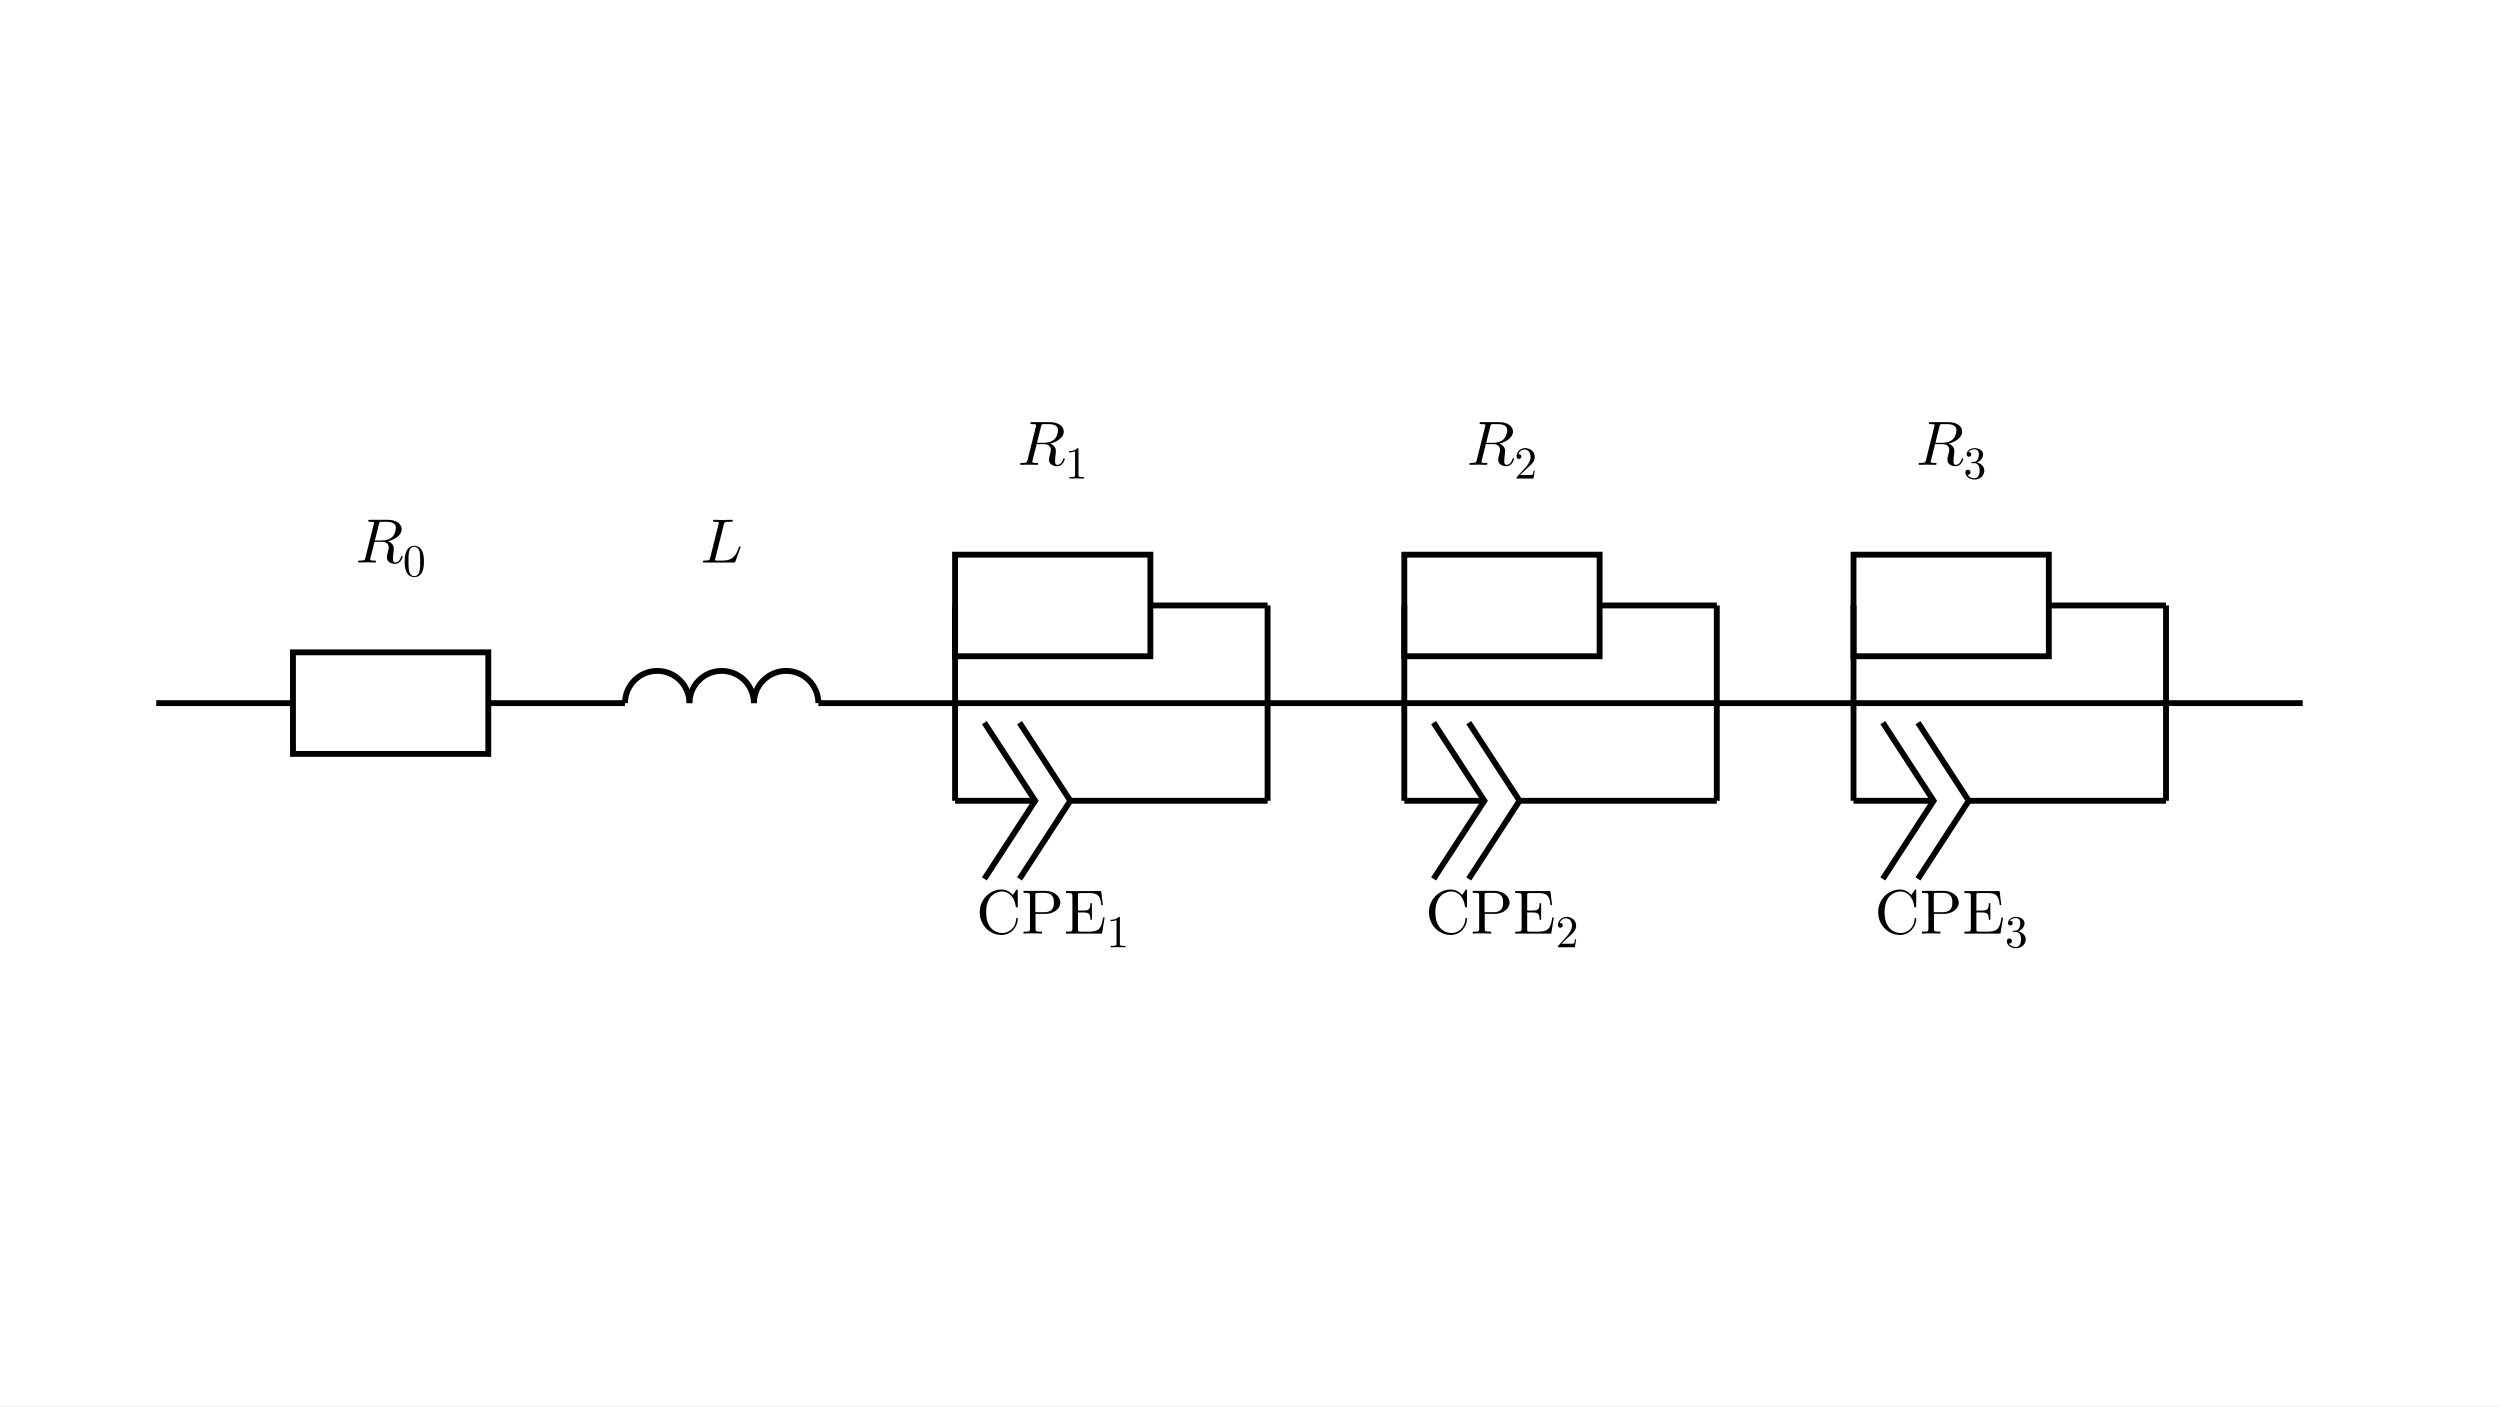
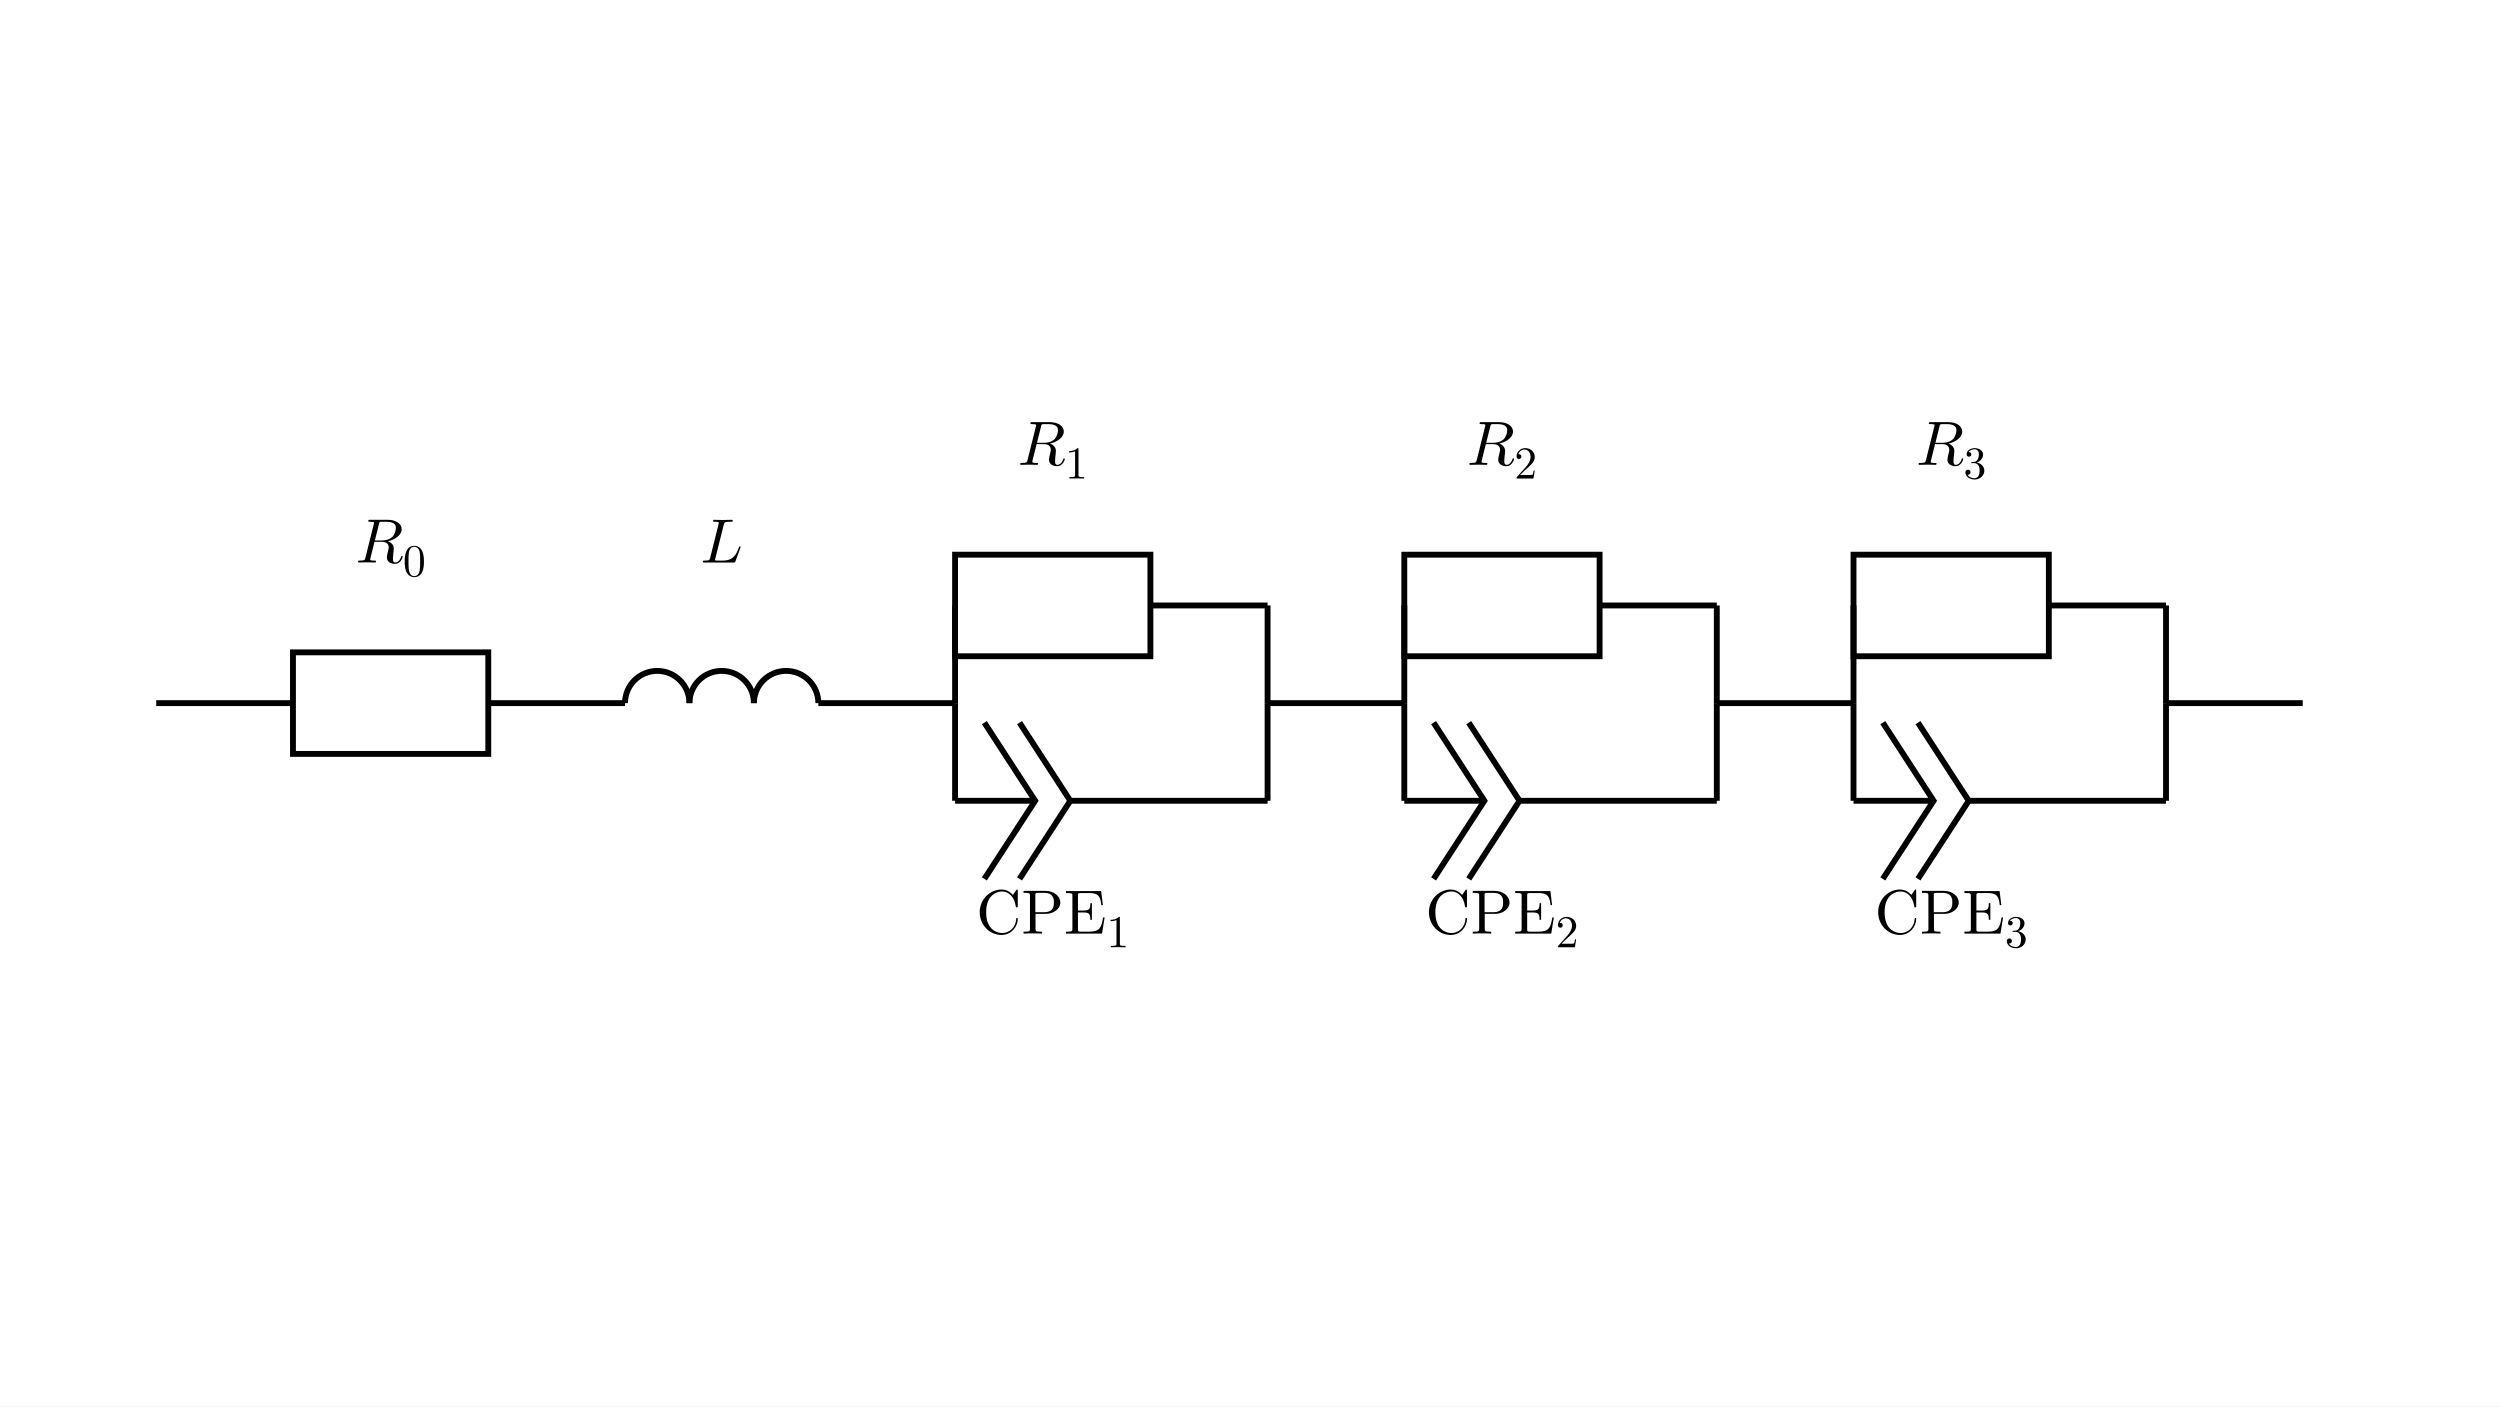
<svg xmlns="http://www.w3.org/2000/svg" width="1280" height="720" overflow="hidden">
  <g>
    <rect x="0" y="0" width="1280" height="720" fill="#FFFFFF" />
    <path d="M80.000 360.000 150.000 360.000" stroke="#000000" stroke-width="3.0" stroke-miterlimit="8" fill="none" fill-rule="evenodd" />
    <rect x="150.000" y="334.000" width="100.000" height="52.000" stroke="#000000" stroke-width="3.0" stroke-miterlimit="8" fill="none" />
    <text font-family="Cambria Math,Cambria Math_MSFontService,sans-serif" font-weight="400" font-size="32.00" text-anchor="middle" transform="translate(200.000 288.000)">𝑅<tspan font-size="23.36" dy="7.00">0</tspan>
    </text>
    <path d="M250.000 360.000 320.000 360.000" stroke="#000000" stroke-width="3.0" stroke-miterlimit="8" fill="none" fill-rule="evenodd" />
    <path d="M320.000 360.000 A16.500 16.500 0 0 1 353.000 360.000" stroke="#000000" stroke-width="3.0" stroke-miterlimit="8" fill="none" fill-rule="evenodd" />
    <path d="M353.000 360.000 A16.500 16.500 0 0 1 386.000 360.000" stroke="#000000" stroke-width="3.0" stroke-miterlimit="8" fill="none" fill-rule="evenodd" />
    <path d="M386.000 360.000 A16.500 16.500 0 0 1 419.000 360.000" stroke="#000000" stroke-width="3.0" stroke-miterlimit="8" fill="none" fill-rule="evenodd" />
    <text font-family="Cambria Math,Cambria Math_MSFontService,sans-serif" font-weight="400" font-size="32.00" text-anchor="middle" transform="translate(369.500 288.000)">𝐿</text>
    <path d="M419.000 360.000 489.000 360.000" stroke="#000000" stroke-width="3.0" stroke-miterlimit="8" fill="none" fill-rule="evenodd" />
    <rect x="489.000" y="284.000" width="100.000" height="52.000" stroke="#000000" stroke-width="3.0" stroke-miterlimit="8" fill="none" />
    <text font-family="Cambria Math,Cambria Math_MSFontService,sans-serif" font-weight="400" font-size="32.00" text-anchor="middle" transform="translate(539.000 238.000)">𝑅<tspan font-size="23.36" dy="7.00">1</tspan>
    </text>
    <path d="M589.000 310.000 649.000 310.000" stroke="#000000" stroke-width="3.0" stroke-miterlimit="8" fill="none" fill-rule="evenodd" />
    <path d="M504.000 370.000 L530.000 410.000 L504.000 450.000" stroke="#000000" stroke-width="3.0" stroke-miterlimit="8" fill="none" fill-rule="evenodd" />
    <path d="M522.000 370.000 L548.000 410.000 L522.000 450.000" stroke="#000000" stroke-width="3.0" stroke-miterlimit="8" fill="none" fill-rule="evenodd" />
    <path d="M489.000 410.000 530.000 410.000" stroke="#000000" stroke-width="3.0" stroke-miterlimit="8" fill="none" fill-rule="evenodd" />
    <text font-family="Cambria Math,Cambria Math_MSFontService,sans-serif" font-weight="400" font-size="32.00" text-anchor="middle" transform="translate(539.000 478.000)">CPE<tspan font-size="23.36" dy="7.00">1</tspan>
    </text>
    <path d="M548.000 410.000 649.000 410.000" stroke="#000000" stroke-width="3.0" stroke-miterlimit="8" fill="none" fill-rule="evenodd" />
-     <path d="M489.000 360.000 649.000 360.000" stroke="#000000" stroke-width="3.0" stroke-miterlimit="8" fill="none" fill-rule="evenodd" />
-     <path d="M489.000 310.000 489.000 410.000" stroke="#000000" stroke-width="3.0" stroke-miterlimit="8" fill="none" fill-rule="evenodd" />
-     <path d="M649.000 310.000 649.000 410.000" stroke="#000000" stroke-width="3.0" stroke-miterlimit="8" fill="none" fill-rule="evenodd" />
+     <path d="M489.000 310.000 489.000 360.000" stroke="#000000" stroke-width="3.0" stroke-miterlimit="8" fill="none" fill-rule="evenodd" />
+     <path d="M489.000 360.000 489.000 410.000" stroke="#000000" stroke-width="3.0" stroke-miterlimit="8" fill="none" fill-rule="evenodd" />
+     <path d="M649.000 310.000 649.000 360.000" stroke="#000000" stroke-width="3.0" stroke-miterlimit="8" fill="none" fill-rule="evenodd" />
+     <path d="M649.000 360.000 649.000 410.000" stroke="#000000" stroke-width="3.0" stroke-miterlimit="8" fill="none" fill-rule="evenodd" />
    <path d="M649.000 360.000 719.000 360.000" stroke="#000000" stroke-width="3.0" stroke-miterlimit="8" fill="none" fill-rule="evenodd" />
    <rect x="719.000" y="284.000" width="100.000" height="52.000" stroke="#000000" stroke-width="3.0" stroke-miterlimit="8" fill="none" />
    <text font-family="Cambria Math,Cambria Math_MSFontService,sans-serif" font-weight="400" font-size="32.00" text-anchor="middle" transform="translate(769.000 238.000)">𝑅<tspan font-size="23.36" dy="7.00">2</tspan>
    </text>
    <path d="M819.000 310.000 879.000 310.000" stroke="#000000" stroke-width="3.0" stroke-miterlimit="8" fill="none" fill-rule="evenodd" />
    <path d="M734.000 370.000 L760.000 410.000 L734.000 450.000" stroke="#000000" stroke-width="3.0" stroke-miterlimit="8" fill="none" fill-rule="evenodd" />
    <path d="M752.000 370.000 L778.000 410.000 L752.000 450.000" stroke="#000000" stroke-width="3.0" stroke-miterlimit="8" fill="none" fill-rule="evenodd" />
    <path d="M719.000 410.000 760.000 410.000" stroke="#000000" stroke-width="3.0" stroke-miterlimit="8" fill="none" fill-rule="evenodd" />
    <text font-family="Cambria Math,Cambria Math_MSFontService,sans-serif" font-weight="400" font-size="32.00" text-anchor="middle" transform="translate(769.000 478.000)">CPE<tspan font-size="23.36" dy="7.00">2</tspan>
    </text>
    <path d="M778.000 410.000 879.000 410.000" stroke="#000000" stroke-width="3.0" stroke-miterlimit="8" fill="none" fill-rule="evenodd" />
-     <path d="M719.000 360.000 879.000 360.000" stroke="#000000" stroke-width="3.0" stroke-miterlimit="8" fill="none" fill-rule="evenodd" />
-     <path d="M719.000 310.000 719.000 410.000" stroke="#000000" stroke-width="3.0" stroke-miterlimit="8" fill="none" fill-rule="evenodd" />
-     <path d="M879.000 310.000 879.000 410.000" stroke="#000000" stroke-width="3.0" stroke-miterlimit="8" fill="none" fill-rule="evenodd" />
+     <path d="M719.000 310.000 719.000 360.000" stroke="#000000" stroke-width="3.0" stroke-miterlimit="8" fill="none" fill-rule="evenodd" />
+     <path d="M719.000 360.000 719.000 410.000" stroke="#000000" stroke-width="3.0" stroke-miterlimit="8" fill="none" fill-rule="evenodd" />
+     <path d="M879.000 310.000 879.000 360.000" stroke="#000000" stroke-width="3.0" stroke-miterlimit="8" fill="none" fill-rule="evenodd" />
+     <path d="M879.000 360.000 879.000 410.000" stroke="#000000" stroke-width="3.0" stroke-miterlimit="8" fill="none" fill-rule="evenodd" />
    <path d="M879.000 360.000 949.000 360.000" stroke="#000000" stroke-width="3.0" stroke-miterlimit="8" fill="none" fill-rule="evenodd" />
    <rect x="949.000" y="284.000" width="100.000" height="52.000" stroke="#000000" stroke-width="3.0" stroke-miterlimit="8" fill="none" />
    <text font-family="Cambria Math,Cambria Math_MSFontService,sans-serif" font-weight="400" font-size="32.00" text-anchor="middle" transform="translate(999.000 238.000)">𝑅<tspan font-size="23.36" dy="7.00">3</tspan>
    </text>
    <path d="M1049.000 310.000 1109.000 310.000" stroke="#000000" stroke-width="3.0" stroke-miterlimit="8" fill="none" fill-rule="evenodd" />
    <path d="M964.000 370.000 L990.000 410.000 L964.000 450.000" stroke="#000000" stroke-width="3.0" stroke-miterlimit="8" fill="none" fill-rule="evenodd" />
    <path d="M982.000 370.000 L1008.000 410.000 L982.000 450.000" stroke="#000000" stroke-width="3.0" stroke-miterlimit="8" fill="none" fill-rule="evenodd" />
    <path d="M949.000 410.000 990.000 410.000" stroke="#000000" stroke-width="3.0" stroke-miterlimit="8" fill="none" fill-rule="evenodd" />
    <text font-family="Cambria Math,Cambria Math_MSFontService,sans-serif" font-weight="400" font-size="32.00" text-anchor="middle" transform="translate(999.000 478.000)">CPE<tspan font-size="23.36" dy="7.00">3</tspan>
    </text>
    <path d="M1008.000 410.000 1109.000 410.000" stroke="#000000" stroke-width="3.0" stroke-miterlimit="8" fill="none" fill-rule="evenodd" />
-     <path d="M949.000 360.000 1109.000 360.000" stroke="#000000" stroke-width="3.0" stroke-miterlimit="8" fill="none" fill-rule="evenodd" />
-     <path d="M949.000 310.000 949.000 410.000" stroke="#000000" stroke-width="3.0" stroke-miterlimit="8" fill="none" fill-rule="evenodd" />
-     <path d="M1109.000 310.000 1109.000 410.000" stroke="#000000" stroke-width="3.0" stroke-miterlimit="8" fill="none" fill-rule="evenodd" />
+     <path d="M949.000 310.000 949.000 360.000" stroke="#000000" stroke-width="3.0" stroke-miterlimit="8" fill="none" fill-rule="evenodd" />
+     <path d="M949.000 360.000 949.000 410.000" stroke="#000000" stroke-width="3.0" stroke-miterlimit="8" fill="none" fill-rule="evenodd" />
+     <path d="M1109.000 310.000 1109.000 360.000" stroke="#000000" stroke-width="3.0" stroke-miterlimit="8" fill="none" fill-rule="evenodd" />
+     <path d="M1109.000 360.000 1109.000 410.000" stroke="#000000" stroke-width="3.0" stroke-miterlimit="8" fill="none" fill-rule="evenodd" />
    <path d="M1109.000 360.000 1179.000 360.000" stroke="#000000" stroke-width="3.0" stroke-miterlimit="8" fill="none" fill-rule="evenodd" />
  </g>
</svg>
